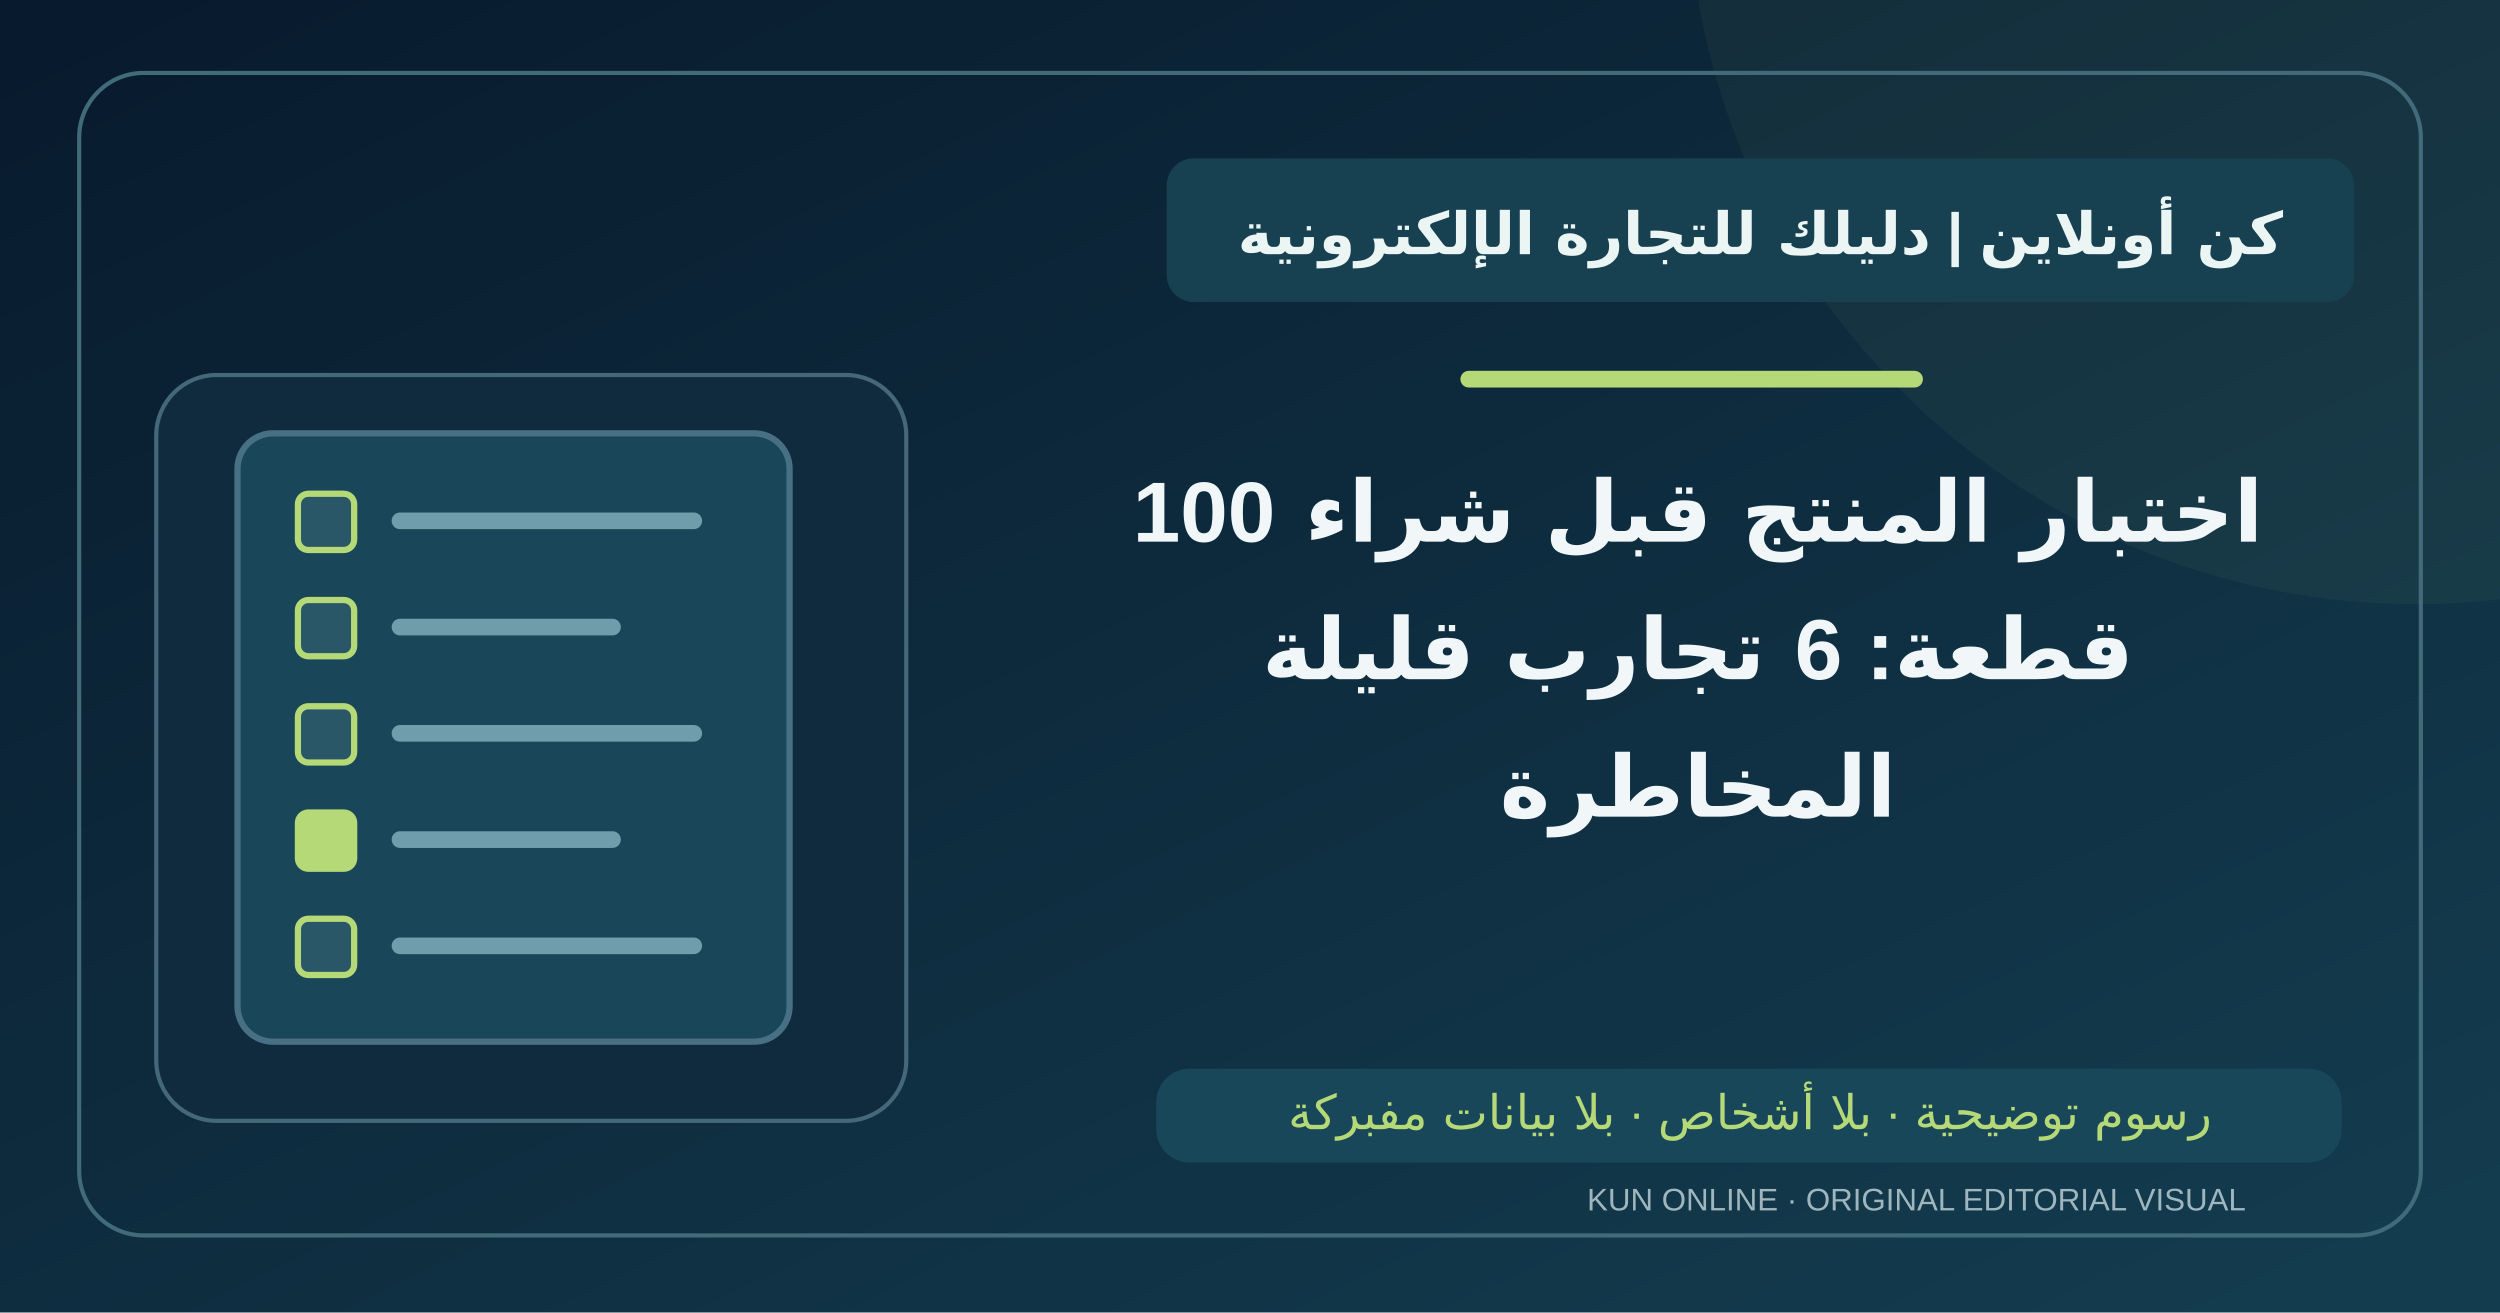
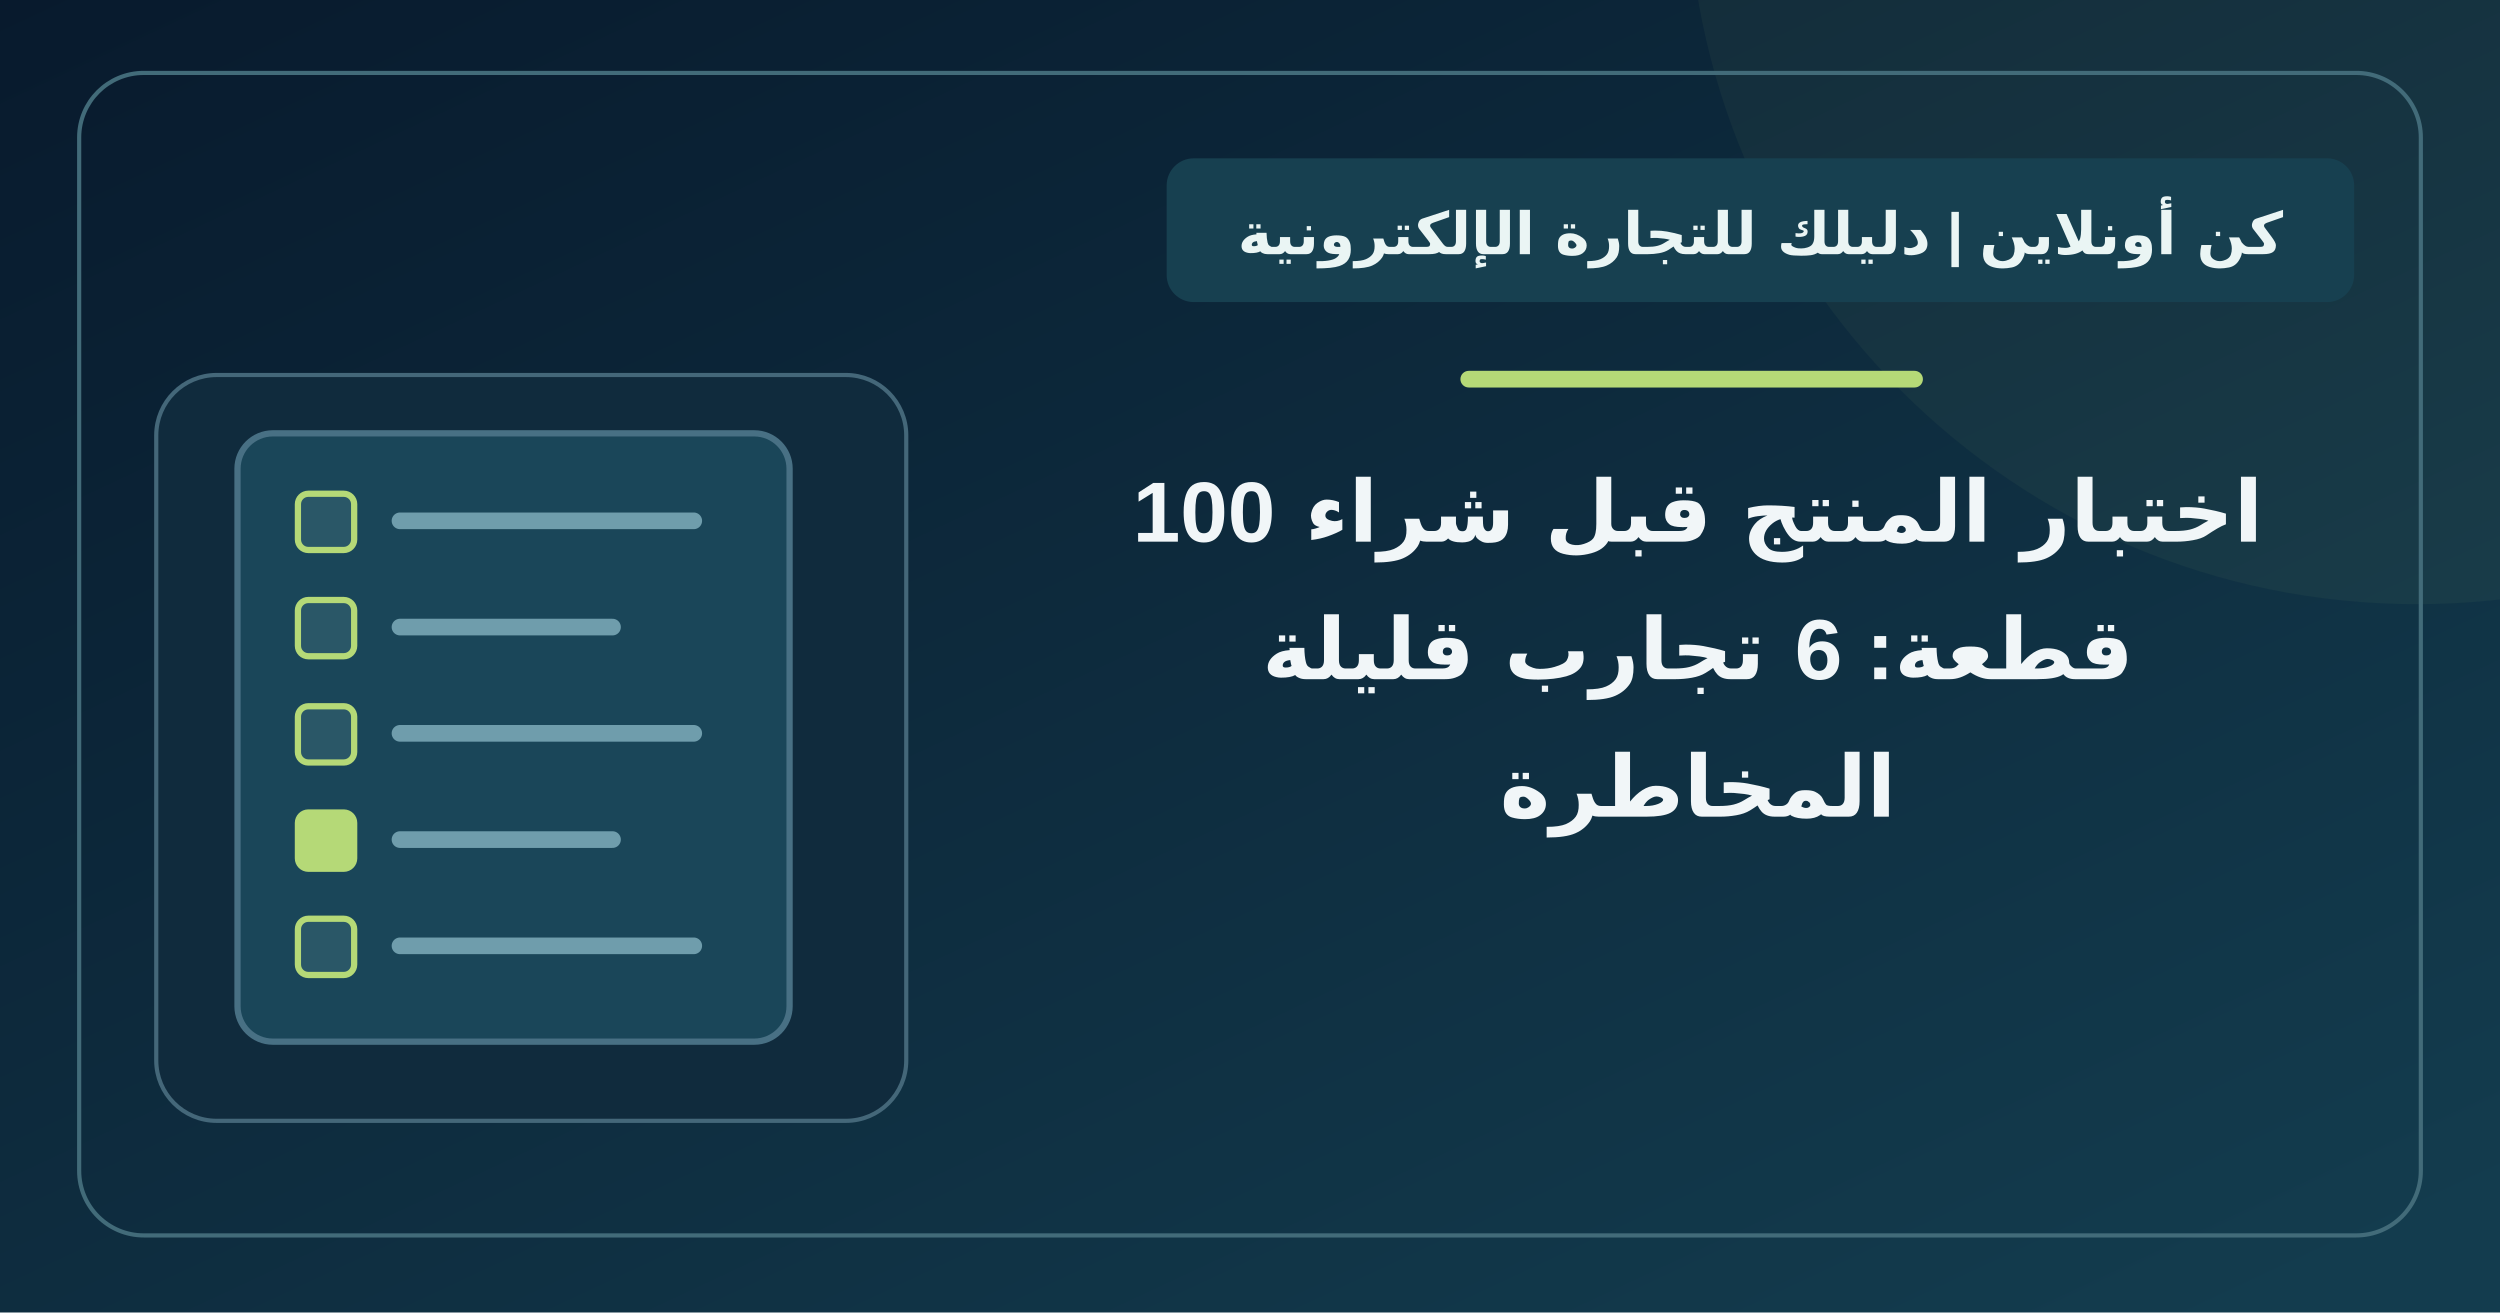
<svg xmlns="http://www.w3.org/2000/svg" width="1200" height="630" viewBox="0 0 1200 630" role="img" aria-labelledby="title desc">
  <defs>
    <linearGradient id="g" x2=".9" y2="1">
      <stop stop-color="#081a2d" />
      <stop offset="1" stop-color="#133c4e" />
    </linearGradient>
  </defs>
  <rect width="1200" height="630" fill="url(#g)" />
  <circle cx="1160" cy="-60" r="350" fill="#b5d977" opacity=".05" />
  <rect x="38" y="35" width="1124" height="558" rx="31" fill="none" stroke="#426b79" stroke-width="2" />
  <rect x="75" y="180" width="360" height="358" rx="29" fill="#102b3d" stroke="#446779" stroke-width="2" />
  <rect x="114" y="208" width="265" height="292" rx="17" fill="#1a4659" stroke="#487084" stroke-width="3" />
  <rect x="143" y="237" width="27" height="27" rx="5" fill="#2a5767" stroke="#b5d977" stroke-width="3" />
  <path d="M192 250 L333 250" stroke="#6f9dac" stroke-width="8" stroke-linecap="round" fill="none" />
  <rect x="143" y="288" width="27" height="27" rx="5" fill="#2a5767" stroke="#b5d977" stroke-width="3" />
  <path d="M192 301 L294 301" stroke="#6f9dac" stroke-width="8" stroke-linecap="round" fill="none" />
  <rect x="143" y="339" width="27" height="27" rx="5" fill="#2a5767" stroke="#b5d977" stroke-width="3" />
  <path d="M192 352 L333 352" stroke="#6f9dac" stroke-width="8" stroke-linecap="round" fill="none" />
  <rect x="143" y="390" width="27" height="27" rx="5" fill="#b5d977" stroke="#b5d977" stroke-width="3" />
  <path d="M192 403 L294 403" stroke="#6f9dac" stroke-width="8" stroke-linecap="round" fill="none" />
  <rect x="143" y="441" width="27" height="27" rx="5" fill="#2a5767" stroke="#b5d977" stroke-width="3" />
  <path d="M192 454 L333 454" stroke="#6f9dac" stroke-width="8" stroke-linecap="round" fill="none" />
  <rect x="560" y="76" width="570" height="69" rx="13" fill="#174050" />
  <text x="845" y="122" text-anchor="middle" direction="rtl" font-family="Cairo,Tajawal,Arial,sans-serif" font-weight="700" font-size="28" fill="#eaf5f4">كن أونلاين | دليلك للتجارة الإلكترونية</text>
  <rect x="701" y="178" width="222" height="8" rx="4" fill="#b5d977" />
  <text x="815" y="260" text-anchor="middle" direction="rtl" font-family="Cairo,Tajawal,Arial,sans-serif" font-weight="700" font-size="41" fill="#f1f6f8">اختبار المنتج قبل شراء 100</text>
  <text x="815" y="326" text-anchor="middle" direction="rtl" font-family="Cairo,Tajawal,Arial,sans-serif" font-weight="700" font-size="41" fill="#f1f6f8">قطعة: 6 تجارب قليلة</text>
  <text x="815" y="392" text-anchor="middle" direction="rtl" font-family="Cairo,Tajawal,Arial,sans-serif" font-weight="700" font-size="41" fill="#f1f6f8">المخاطرة</text>
-   <rect x="555" y="513" width="569" height="45" rx="16" fill="#19475a" />
-   <text x="840" y="542" text-anchor="middle" direction="rtl" font-family="Cairo,Tajawal,Arial,sans-serif" font-size="23" fill="#b5d977">رسوم توضيحية · بلا أشخاص · بلا بيانات مفبركة</text>
-   <text x="1078" y="581" text-anchor="end" font-family="Arial,sans-serif" font-size="15" fill="#9fb6be">KUN ONLINE · ORIGINAL EDITORIAL VISUAL</text>
</svg>
